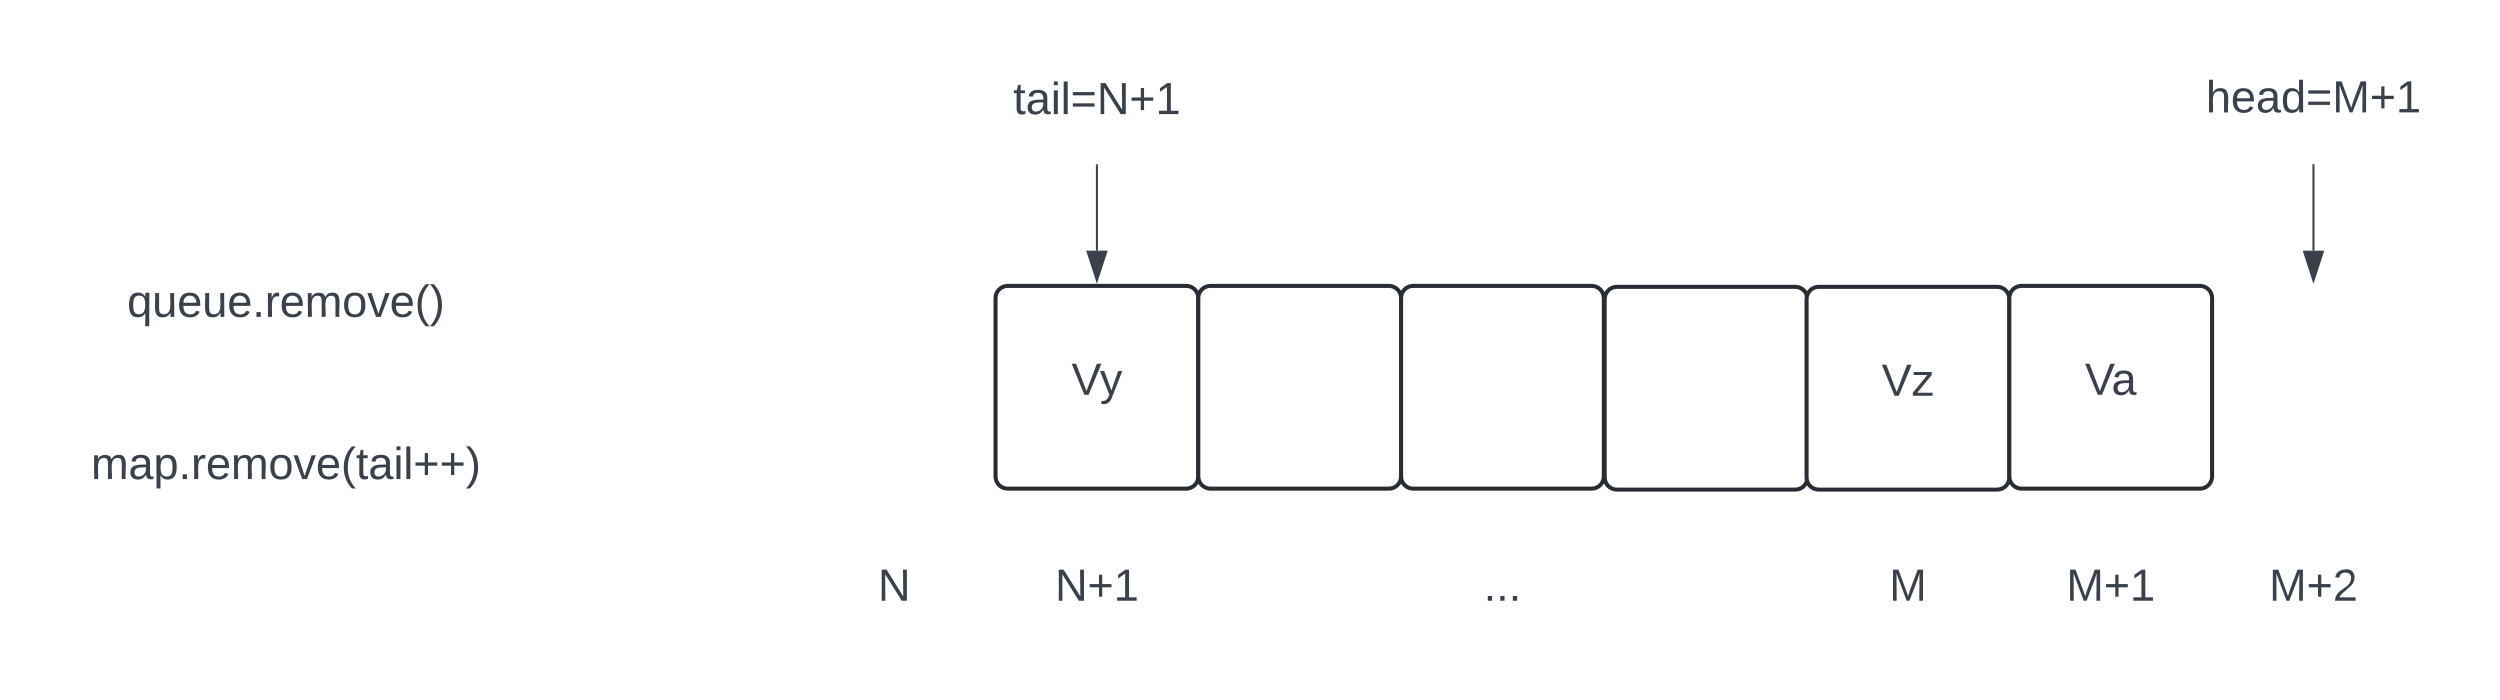
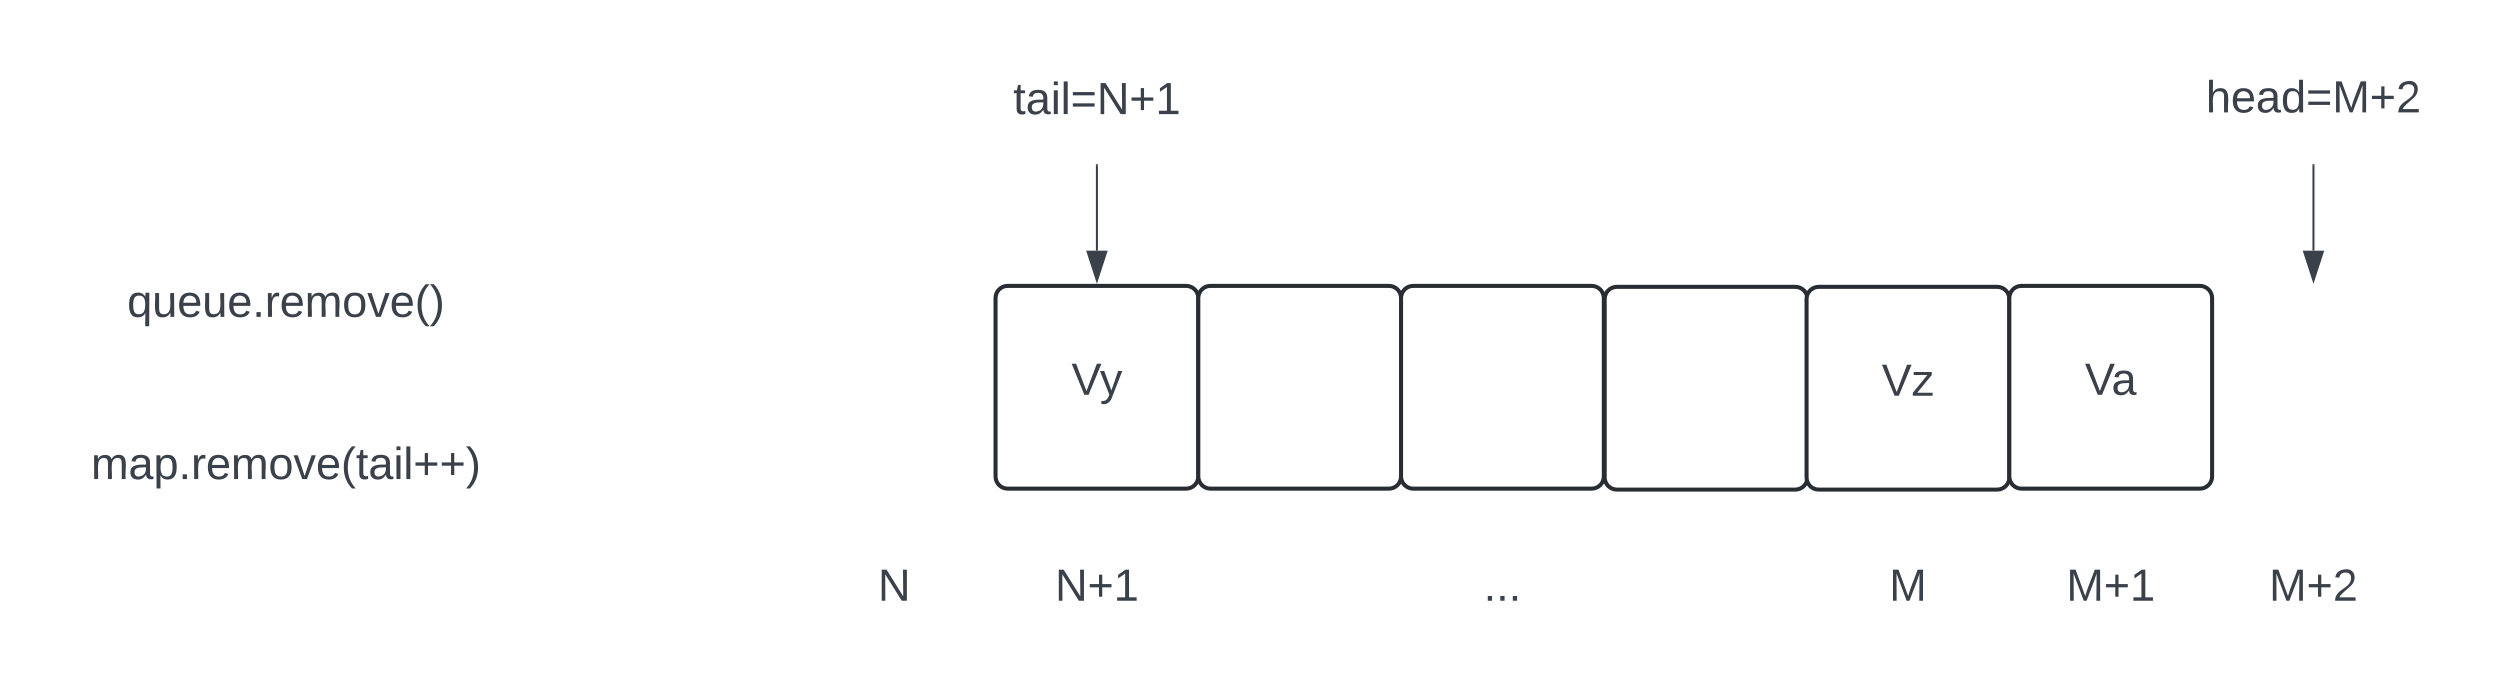
- <svg xmlns="http://www.w3.org/2000/svg" xmlns:ns1="lucid" xmlns:xlink="http://www.w3.org/1999/xlink" width="1233" height="345">
+ <svg xmlns="http://www.w3.org/2000/svg" xmlns:ns1="lucid" xmlns:xlink="http://www.w3.org/1999/xlink" width="1233" height="341">
  <g transform="translate(-509 -1859)" ns1:page-tab-id="0_0">
    <path d="M0 0h2500v2500H0z" fill="#fff" />
    <path d="M1000 2006a6 6 0 0 1 6-6h88a6 6 0 0 1 6 6v88a6 6 0 0 1-6 6h-88a6 6 0 0 1-6-6z" stroke="#282c33" stroke-width="2" fill="#fff" />
    <use xlink:href="#a" transform="matrix(1,0,0,1,1005,2005) translate(32.43827 48.71528)" />
    <path d="M1100 2006a6 6 0 0 1 6-6h88a6 6 0 0 1 6 6v88a6 6 0 0 1-6 6h-88a6 6 0 0 1-6-6zM1200 2006a6 6 0 0 1 6-6h88a6 6 0 0 1 6 6v88a6 6 0 0 1-6 6h-88a6 6 0 0 1-6-6zM1300.43 2006.47a6 6 0 0 1 6-6h88a6 6 0 0 1 6 6v88a6 6 0 0 1-6 6h-88a6 6 0 0 1-6-6z" stroke="#282c33" stroke-width="2" fill="#fff" />
    <path d="M1400 2006.47a6 6 0 0 1 6-6h88a6 6 0 0 1 6 6v88a6 6 0 0 1-6 6h-88a6 6 0 0 1-6-6z" stroke="#282c33" stroke-width="2" fill="#fff" />
    <use xlink:href="#b" transform="matrix(1,0,0,1,1405,2005.474) translate(32.03704 48.71528)" />
    <path d="M900 2126a6 6 0 0 1 6-6h88a6 6 0 0 1 6 6v48a6 6 0 0 1-6 6h-88a6 6 0 0 1-6-6z" stroke="#000" stroke-opacity="0" stroke-width="2" fill="#fff" fill-opacity="0" />
    <use xlink:href="#c" transform="matrix(1,0,0,1,905,2125) translate(37.00617 30.27778)" />
    <path d="M1000 2126a6 6 0 0 1 6-6h88a6 6 0 0 1 6 6v48a6 6 0 0 1-6 6h-88a6 6 0 0 1-6-6z" stroke="#000" stroke-opacity="0" stroke-width="2" fill="#fff" fill-opacity="0" />
    <use xlink:href="#d" transform="matrix(1,0,0,1,1005,2125) translate(24.35185 30.27778)" />
    <path d="M1200 2126a6 6 0 0 1 6-6h88a6 6 0 0 1 6 6v48a6 6 0 0 1-6 6h-88a6 6 0 0 1-6-6z" stroke="#000" stroke-opacity="0" stroke-width="2" fill="#fff" fill-opacity="0" />
    <use xlink:href="#e" transform="matrix(1,0,0,1,1205,2125) translate(35.74074 30.27778)" />
    <path d="M1400 2126a6 6 0 0 1 6-6h88a6 6 0 0 1 6 6v48a6 6 0 0 1-6 6h-88a6 6 0 0 1-6-6z" stroke="#000" stroke-opacity="0" stroke-width="2" fill="#fff" fill-opacity="0" />
    <use xlink:href="#f" transform="matrix(1,0,0,1,1405,2125) translate(35.7716 30.27778)" />
    <path d="M1000 1886a6 6 0 0 1 6-6h88a6 6 0 0 1 6 6v48a6 6 0 0 1-6 6h-88a6 6 0 0 1-6-6z" stroke="#000" stroke-opacity="0" stroke-width="2" fill="#fff" fill-opacity="0" />
    <use xlink:href="#g" transform="matrix(1,0,0,1,1005,1885) translate(3.734568 30.27778)" />
    <path d="M1050 1940.5v42.12" stroke="#3a414a" fill="none" />
    <path d="M1050.47 1940.5h-.94v-.5h.94z" stroke="#3a414a" stroke-width=".05" fill="#3a414a" />
    <path d="M1050 1997.38l-4.63-14.26h9.27z" stroke="#3a414a" fill="#3a414a" />
    <path d="M1500 2126a6 6 0 0 1 6-6h88a6 6 0 0 1 6 6v48a6 6 0 0 1-6 6h-88a6 6 0 0 1-6-6z" stroke="#000" stroke-opacity="0" stroke-width="2" fill="#fff" fill-opacity="0" />
    <use xlink:href="#h" transform="matrix(1,0,0,1,1505,2125) translate(23.11728 30.27778)" />
    <path d="M1600 1886a6 6 0 0 1 6-6h88a6 6 0 0 1 6 6v48a6 6 0 0 1-6 6h-88a6 6 0 0 1-6-6z" stroke="#000" stroke-opacity="0" stroke-width="2" fill="#fff" fill-opacity="0" />
    <use xlink:href="#i" transform="matrix(1,0,0,1,1605,1885) translate(-8.055556 29.44444)" />
    <path d="M1650 1940.5v42.12" stroke="#3a414a" fill="none" />
    <path d="M1650.47 1940.5h-.94v-.5h.94z" stroke="#3a414a" stroke-width=".05" fill="#3a414a" />
    <path d="M1650 1997.38l-4.63-14.26h9.27z" stroke="#3a414a" fill="#3a414a" />
    <path d="M500 1986a6 6 0 0 1 6-6h288a6 6 0 0 1 6 6v48a6 6 0 0 1-6 6H506a6 6 0 0 1-6-6z" stroke="#000" stroke-opacity="0" stroke-width="2" fill="#fff" fill-opacity="0" />
    <use xlink:href="#j" transform="matrix(1,0,0,1,505,1985) translate(66.7284 30.27778)" />
    <path d="M1600 2126a6 6 0 0 1 6-6h88a6 6 0 0 1 6 6v48a6 6 0 0 1-6 6h-88a6 6 0 0 1-6-6z" stroke="#000" stroke-opacity="0" stroke-width="2" fill="#fff" fill-opacity="0" />
    <use xlink:href="#k" transform="matrix(1,0,0,1,1605,2125) translate(23.11728 30.27778)" />
    <path d="M1500 2006a6 6 0 0 1 6-6h88a6 6 0 0 1 6 6v88a6 6 0 0 1-6 6h-88a6 6 0 0 1-6-6z" stroke="#282c33" stroke-width="2" fill="#fff" />
    <use xlink:href="#l" transform="matrix(1,0,0,1,1505,2005) translate(32.25309 48.71528)" />
    <path d="M500 2066a6 6 0 0 1 6-6h288a6 6 0 0 1 6 6v48a6 6 0 0 1-6 6H506a6 6 0 0 1-6-6z" stroke="#000" stroke-opacity="0" stroke-width="2" fill="#fff" fill-opacity="0" />
    <use xlink:href="#m" transform="matrix(1,0,0,1,505,2065) translate(48.91975 30.27778)" />
    <defs>
      <path fill="#3a414a" d="M137 0h-34L2-248h35l83 218 83-218h36" id="n" />
      <path fill="#3a414a" d="M179-190L93 31C79 59 56 82 12 73V49c39 6 53-20 64-50L1-190h34L92-34l54-156h33" id="o" />
      <g id="a">
        <use transform="matrix(0.0617284,0,0,0.0617284,0,0)" xlink:href="#n" />
        <use transform="matrix(0.0617284,0,0,0.0617284,14.01235,0)" xlink:href="#o" />
      </g>
      <path fill="#3a414a" d="M9 0v-24l116-142H16v-24h144v24L44-24h123V0H9" id="p" />
      <g id="b">
        <use transform="matrix(0.0617284,0,0,0.0617284,0,0)" xlink:href="#n" />
        <use transform="matrix(0.0617284,0,0,0.0617284,14.81481,0)" xlink:href="#p" />
      </g>
      <path fill="#3a414a" d="M190 0L58-211 59 0H30v-248h39L202-35l-2-213h31V0h-41" id="q" />
      <use transform="matrix(0.0617284,0,0,0.0617284,0,0)" xlink:href="#q" id="c" />
      <path fill="#3a414a" d="M118-107v75H92v-75H18v-26h74v-75h26v75h74v26h-74" id="r" />
      <path fill="#3a414a" d="M27 0v-27h64v-190l-56 39v-29l58-41h29v221h61V0H27" id="s" />
      <g id="d">
        <use transform="matrix(0.0617284,0,0,0.0617284,0,0)" xlink:href="#q" />
        <use transform="matrix(0.0617284,0,0,0.0617284,15.98765,0)" xlink:href="#r" />
        <use transform="matrix(0.0617284,0,0,0.0617284,28.95062,0)" xlink:href="#s" />
      </g>
      <path fill="#3a414a" d="M33 0v-38h34V0H33" id="t" />
      <g id="e">
        <use transform="matrix(0.0617284,0,0,0.0617284,0,0)" xlink:href="#t" />
        <use transform="matrix(0.0617284,0,0,0.0617284,6.17284,0)" xlink:href="#t" />
        <use transform="matrix(0.0617284,0,0,0.0617284,12.34568,0)" xlink:href="#t" />
      </g>
      <path fill="#3a414a" d="M240 0l2-218c-23 76-54 145-80 218h-23L58-218 59 0H30v-248h44l77 211c21-75 51-140 76-211h43V0h-30" id="u" />
      <use transform="matrix(0.0617284,0,0,0.0617284,0,0)" xlink:href="#u" id="f" />
      <path fill="#3a414a" d="M59-47c-2 24 18 29 38 22v24C64 9 27 4 27-40v-127H5v-23h24l9-43h21v43h35v23H59v120" id="v" />
      <path fill="#3a414a" d="M141-36C126-15 110 5 73 4 37 3 15-17 15-53c-1-64 63-63 125-63 3-35-9-54-41-54-24 1-41 7-42 31l-33-3c5-37 33-52 76-52 45 0 72 20 72 64v82c-1 20 7 32 28 27v20c-31 9-61-2-59-35zM48-53c0 20 12 33 32 33 41-3 63-29 60-74-43 2-92-5-92 41" id="w" />
      <path fill="#3a414a" d="M24-231v-30h32v30H24zM24 0v-190h32V0H24" id="x" />
      <path fill="#3a414a" d="M24 0v-261h32V0H24" id="y" />
      <path fill="#3a414a" d="M18-150v-26h174v26H18zm0 90v-26h174v26H18" id="z" />
      <g id="g">
        <use transform="matrix(0.0617284,0,0,0.0617284,0,0)" xlink:href="#v" />
        <use transform="matrix(0.0617284,0,0,0.0617284,6.17284,0)" xlink:href="#w" />
        <use transform="matrix(0.0617284,0,0,0.0617284,18.51852,0)" xlink:href="#x" />
        <use transform="matrix(0.0617284,0,0,0.0617284,23.39506,0)" xlink:href="#y" />
        <use transform="matrix(0.0617284,0,0,0.0617284,28.2716,0)" xlink:href="#z" />
        <use transform="matrix(0.0617284,0,0,0.0617284,41.23457,0)" xlink:href="#q" />
        <use transform="matrix(0.0617284,0,0,0.0617284,57.22222,0)" xlink:href="#r" />
        <use transform="matrix(0.0617284,0,0,0.0617284,70.18519,0)" xlink:href="#s" />
      </g>
      <g id="h">
        <use transform="matrix(0.0617284,0,0,0.0617284,0,0)" xlink:href="#u" />
        <use transform="matrix(0.0617284,0,0,0.0617284,18.45679,0)" xlink:href="#r" />
        <use transform="matrix(0.0617284,0,0,0.0617284,31.41975,0)" xlink:href="#s" />
      </g>
      <path fill="#3a414a" d="M106-169C34-169 62-67 57 0H25v-261h32l-1 103c12-21 28-36 61-36 89 0 53 116 60 194h-32v-121c2-32-8-49-39-48" id="A" />
      <path fill="#3a414a" d="M100-194c63 0 86 42 84 106H49c0 40 14 67 53 68 26 1 43-12 49-29l28 8c-11 28-37 45-77 45C44 4 14-33 15-96c1-61 26-98 85-98zm52 81c6-60-76-77-97-28-3 7-6 17-6 28h103" id="B" />
      <path fill="#3a414a" d="M85-194c31 0 48 13 60 33l-1-100h32l1 261h-30c-2-10 0-23-3-31C134-8 116 4 85 4 32 4 16-35 15-94c0-66 23-100 70-100zm9 24c-40 0-46 34-46 75 0 40 6 74 45 74 42 0 51-32 51-76 0-42-9-74-50-73" id="C" />
+       <path fill="#3a414a" d="M101-251c82-7 93 87 43 132L82-64C71-53 59-42 53-27h129V0H18c2-99 128-94 128-182 0-28-16-43-45-43s-46 15-49 41l-32-3c6-41 34-60 81-64" id="D" />
      <g id="i">
        <use transform="matrix(0.0617284,0,0,0.0617284,0,0)" xlink:href="#A" />
        <use transform="matrix(0.0617284,0,0,0.0617284,12.34568,0)" xlink:href="#B" />
        <use transform="matrix(0.0617284,0,0,0.0617284,24.69136,0)" xlink:href="#w" />
        <use transform="matrix(0.0617284,0,0,0.0617284,37.03704,0)" xlink:href="#C" />
        <use transform="matrix(0.0617284,0,0,0.0617284,49.38272,0)" xlink:href="#z" />
        <use transform="matrix(0.0617284,0,0,0.0617284,62.34568,0)" xlink:href="#u" />
        <use transform="matrix(0.0617284,0,0,0.0617284,80.80247,0)" xlink:href="#r" />
-         <use transform="matrix(0.0617284,0,0,0.0617284,93.76543,0)" xlink:href="#s" />
+         <use transform="matrix(0.0617284,0,0,0.0617284,93.76543,0)" xlink:href="#D" />
      </g>
-       <path fill="#3a414a" d="M145-31C134-9 116 4 85 4 32 4 16-35 15-94c0-59 17-99 70-100 32-1 48 14 60 33 0-11-1-24 2-32h30l-1 268h-32zM93-21c41 0 51-33 51-76s-8-73-50-73c-40 0-46 35-46 75s5 74 45 74" id="D" />
-       <path fill="#3a414a" d="M84 4C-5 8 30-112 23-190h32v120c0 31 7 50 39 49 72-2 45-101 50-169h31l1 190h-30c-1-10 1-25-2-33-11 22-28 36-60 37" id="E" />
-       <path fill="#3a414a" d="M114-163C36-179 61-72 57 0H25l-1-190h30c1 12-1 29 2 39 6-27 23-49 58-41v29" id="F" />
-       <path fill="#3a414a" d="M210-169c-67 3-38 105-44 169h-31v-121c0-29-5-50-35-48C34-165 62-65 56 0H25l-1-190h30c1 10-1 24 2 32 10-44 99-50 107 0 11-21 27-35 58-36 85-2 47 119 55 194h-31v-121c0-29-5-49-35-48" id="G" />
-       <path fill="#3a414a" d="M100-194c62-1 85 37 85 99 1 63-27 99-86 99S16-35 15-95c0-66 28-99 85-99zM99-20c44 1 53-31 53-75 0-43-8-75-51-75s-53 32-53 75 10 74 51 75" id="H" />
-       <path fill="#3a414a" d="M108 0H70L1-190h34L89-25l56-165h34" id="I" />
-       <path fill="#3a414a" d="M87 75C49 33 22-17 22-94c0-76 28-126 65-167h31c-38 41-64 92-64 168S80 34 118 75H87" id="J" />
-       <path fill="#3a414a" d="M33-261c38 41 65 92 65 168S71 34 33 75H2C39 34 66-17 66-93S39-220 2-261h31" id="K" />
+       <path fill="#3a414a" d="M145-31C134-9 116 4 85 4 32 4 16-35 15-94c0-59 17-99 70-100 32-1 48 14 60 33 0-11-1-24 2-32h30l-1 268h-32zM93-21c41 0 51-33 51-76s-8-73-50-73c-40 0-46 35-46 75s5 74 45 74" id="E" />
+       <path fill="#3a414a" d="M84 4C-5 8 30-112 23-190h32v120c0 31 7 50 39 49 72-2 45-101 50-169h31l1 190h-30c-1-10 1-25-2-33-11 22-28 36-60 37" id="F" />
+       <path fill="#3a414a" d="M114-163C36-179 61-72 57 0H25l-1-190h30c1 12-1 29 2 39 6-27 23-49 58-41v29" id="G" />
+       <path fill="#3a414a" d="M210-169c-67 3-38 105-44 169h-31v-121c0-29-5-50-35-48C34-165 62-65 56 0H25l-1-190h30c1 10-1 24 2 32 10-44 99-50 107 0 11-21 27-35 58-36 85-2 47 119 55 194h-31v-121c0-29-5-49-35-48" id="H" />
+       <path fill="#3a414a" d="M100-194c62-1 85 37 85 99 1 63-27 99-86 99S16-35 15-95c0-66 28-99 85-99zM99-20c44 1 53-31 53-75 0-43-8-75-51-75s-53 32-53 75 10 74 51 75" id="I" />
+       <path fill="#3a414a" d="M108 0H70L1-190h34L89-25l56-165h34" id="J" />
+       <path fill="#3a414a" d="M87 75C49 33 22-17 22-94c0-76 28-126 65-167h31c-38 41-64 92-64 168S80 34 118 75H87" id="K" />
+       <path fill="#3a414a" d="M33-261c38 41 65 92 65 168S71 34 33 75H2C39 34 66-17 66-93S39-220 2-261h31" id="L" />
      <g id="j">
-         <use transform="matrix(0.0617284,0,0,0.0617284,0,0)" xlink:href="#D" />
-         <use transform="matrix(0.0617284,0,0,0.0617284,12.34568,0)" xlink:href="#E" />
+         <use transform="matrix(0.0617284,0,0,0.0617284,0,0)" xlink:href="#E" />
+         <use transform="matrix(0.0617284,0,0,0.0617284,12.34568,0)" xlink:href="#F" />
        <use transform="matrix(0.0617284,0,0,0.0617284,24.69136,0)" xlink:href="#B" />
-         <use transform="matrix(0.0617284,0,0,0.0617284,37.03704,0)" xlink:href="#E" />
+         <use transform="matrix(0.0617284,0,0,0.0617284,37.03704,0)" xlink:href="#F" />
        <use transform="matrix(0.0617284,0,0,0.0617284,49.38272,0)" xlink:href="#B" />
        <use transform="matrix(0.0617284,0,0,0.0617284,61.7284,0)" xlink:href="#t" />
-         <use transform="matrix(0.0617284,0,0,0.0617284,67.90123,0)" xlink:href="#F" />
+         <use transform="matrix(0.0617284,0,0,0.0617284,67.90123,0)" xlink:href="#G" />
        <use transform="matrix(0.0617284,0,0,0.0617284,75.24691,0)" xlink:href="#B" />
-         <use transform="matrix(0.0617284,0,0,0.0617284,87.59259,0)" xlink:href="#G" />
-         <use transform="matrix(0.0617284,0,0,0.0617284,106.0494,0)" xlink:href="#H" />
-         <use transform="matrix(0.0617284,0,0,0.0617284,118.3951,0)" xlink:href="#I" />
+         <use transform="matrix(0.0617284,0,0,0.0617284,87.59259,0)" xlink:href="#H" />
+         <use transform="matrix(0.0617284,0,0,0.0617284,106.0494,0)" xlink:href="#I" />
+         <use transform="matrix(0.0617284,0,0,0.0617284,118.3951,0)" xlink:href="#J" />
        <use transform="matrix(0.0617284,0,0,0.0617284,129.5062,0)" xlink:href="#B" />
-         <use transform="matrix(0.0617284,0,0,0.0617284,141.8519,0)" xlink:href="#J" />
-         <use transform="matrix(0.0617284,0,0,0.0617284,149.1975,0)" xlink:href="#K" />
+         <use transform="matrix(0.0617284,0,0,0.0617284,141.8519,0)" xlink:href="#K" />
+         <use transform="matrix(0.0617284,0,0,0.0617284,149.1975,0)" xlink:href="#L" />
      </g>
-       <path fill="#3a414a" d="M101-251c82-7 93 87 43 132L82-64C71-53 59-42 53-27h129V0H18c2-99 128-94 128-182 0-28-16-43-45-43s-46 15-49 41l-32-3c6-41 34-60 81-64" id="L" />
      <g id="k">
        <use transform="matrix(0.0617284,0,0,0.0617284,0,0)" xlink:href="#u" />
        <use transform="matrix(0.0617284,0,0,0.0617284,18.45679,0)" xlink:href="#r" />
-         <use transform="matrix(0.0617284,0,0,0.0617284,31.41975,0)" xlink:href="#L" />
+         <use transform="matrix(0.0617284,0,0,0.0617284,31.41975,0)" xlink:href="#D" />
      </g>
      <g id="l">
        <use transform="matrix(0.0617284,0,0,0.0617284,0,0)" xlink:href="#n" />
        <use transform="matrix(0.0617284,0,0,0.0617284,13.14815,0)" xlink:href="#w" />
      </g>
      <path fill="#3a414a" d="M115-194c55 1 70 41 70 98S169 2 115 4C84 4 66-9 55-30l1 105H24l-1-265h31l2 30c10-21 28-34 59-34zm-8 174c40 0 45-34 45-75s-6-73-45-74c-42 0-51 32-51 76 0 43 10 73 51 73" id="M" />
      <g id="m">
-         <use transform="matrix(0.0617284,0,0,0.0617284,0,0)" xlink:href="#G" />
+         <use transform="matrix(0.0617284,0,0,0.0617284,0,0)" xlink:href="#H" />
        <use transform="matrix(0.0617284,0,0,0.0617284,18.45679,0)" xlink:href="#w" />
        <use transform="matrix(0.0617284,0,0,0.0617284,30.80247,0)" xlink:href="#M" />
        <use transform="matrix(0.0617284,0,0,0.0617284,43.14815,0)" xlink:href="#t" />
-         <use transform="matrix(0.0617284,0,0,0.0617284,49.32099,0)" xlink:href="#F" />
+         <use transform="matrix(0.0617284,0,0,0.0617284,49.32099,0)" xlink:href="#G" />
        <use transform="matrix(0.0617284,0,0,0.0617284,56.66667,0)" xlink:href="#B" />
-         <use transform="matrix(0.0617284,0,0,0.0617284,69.01235,0)" xlink:href="#G" />
-         <use transform="matrix(0.0617284,0,0,0.0617284,87.46914,0)" xlink:href="#H" />
-         <use transform="matrix(0.0617284,0,0,0.0617284,99.81481,0)" xlink:href="#I" />
+         <use transform="matrix(0.0617284,0,0,0.0617284,69.01235,0)" xlink:href="#H" />
+         <use transform="matrix(0.0617284,0,0,0.0617284,87.46914,0)" xlink:href="#I" />
+         <use transform="matrix(0.0617284,0,0,0.0617284,99.81481,0)" xlink:href="#J" />
        <use transform="matrix(0.0617284,0,0,0.0617284,110.9259,0)" xlink:href="#B" />
-         <use transform="matrix(0.0617284,0,0,0.0617284,123.2716,0)" xlink:href="#J" />
+         <use transform="matrix(0.0617284,0,0,0.0617284,123.2716,0)" xlink:href="#K" />
        <use transform="matrix(0.0617284,0,0,0.0617284,130.6173,0)" xlink:href="#v" />
        <use transform="matrix(0.0617284,0,0,0.0617284,136.7901,0)" xlink:href="#w" />
        <use transform="matrix(0.0617284,0,0,0.0617284,149.1358,0)" xlink:href="#x" />
        <use transform="matrix(0.0617284,0,0,0.0617284,154.0123,0)" xlink:href="#y" />
        <use transform="matrix(0.0617284,0,0,0.0617284,158.8889,0)" xlink:href="#r" />
        <use transform="matrix(0.0617284,0,0,0.0617284,171.8519,0)" xlink:href="#r" />
-         <use transform="matrix(0.0617284,0,0,0.0617284,184.8148,0)" xlink:href="#K" />
+         <use transform="matrix(0.0617284,0,0,0.0617284,184.8148,0)" xlink:href="#L" />
      </g>
    </defs>
  </g>
</svg>
